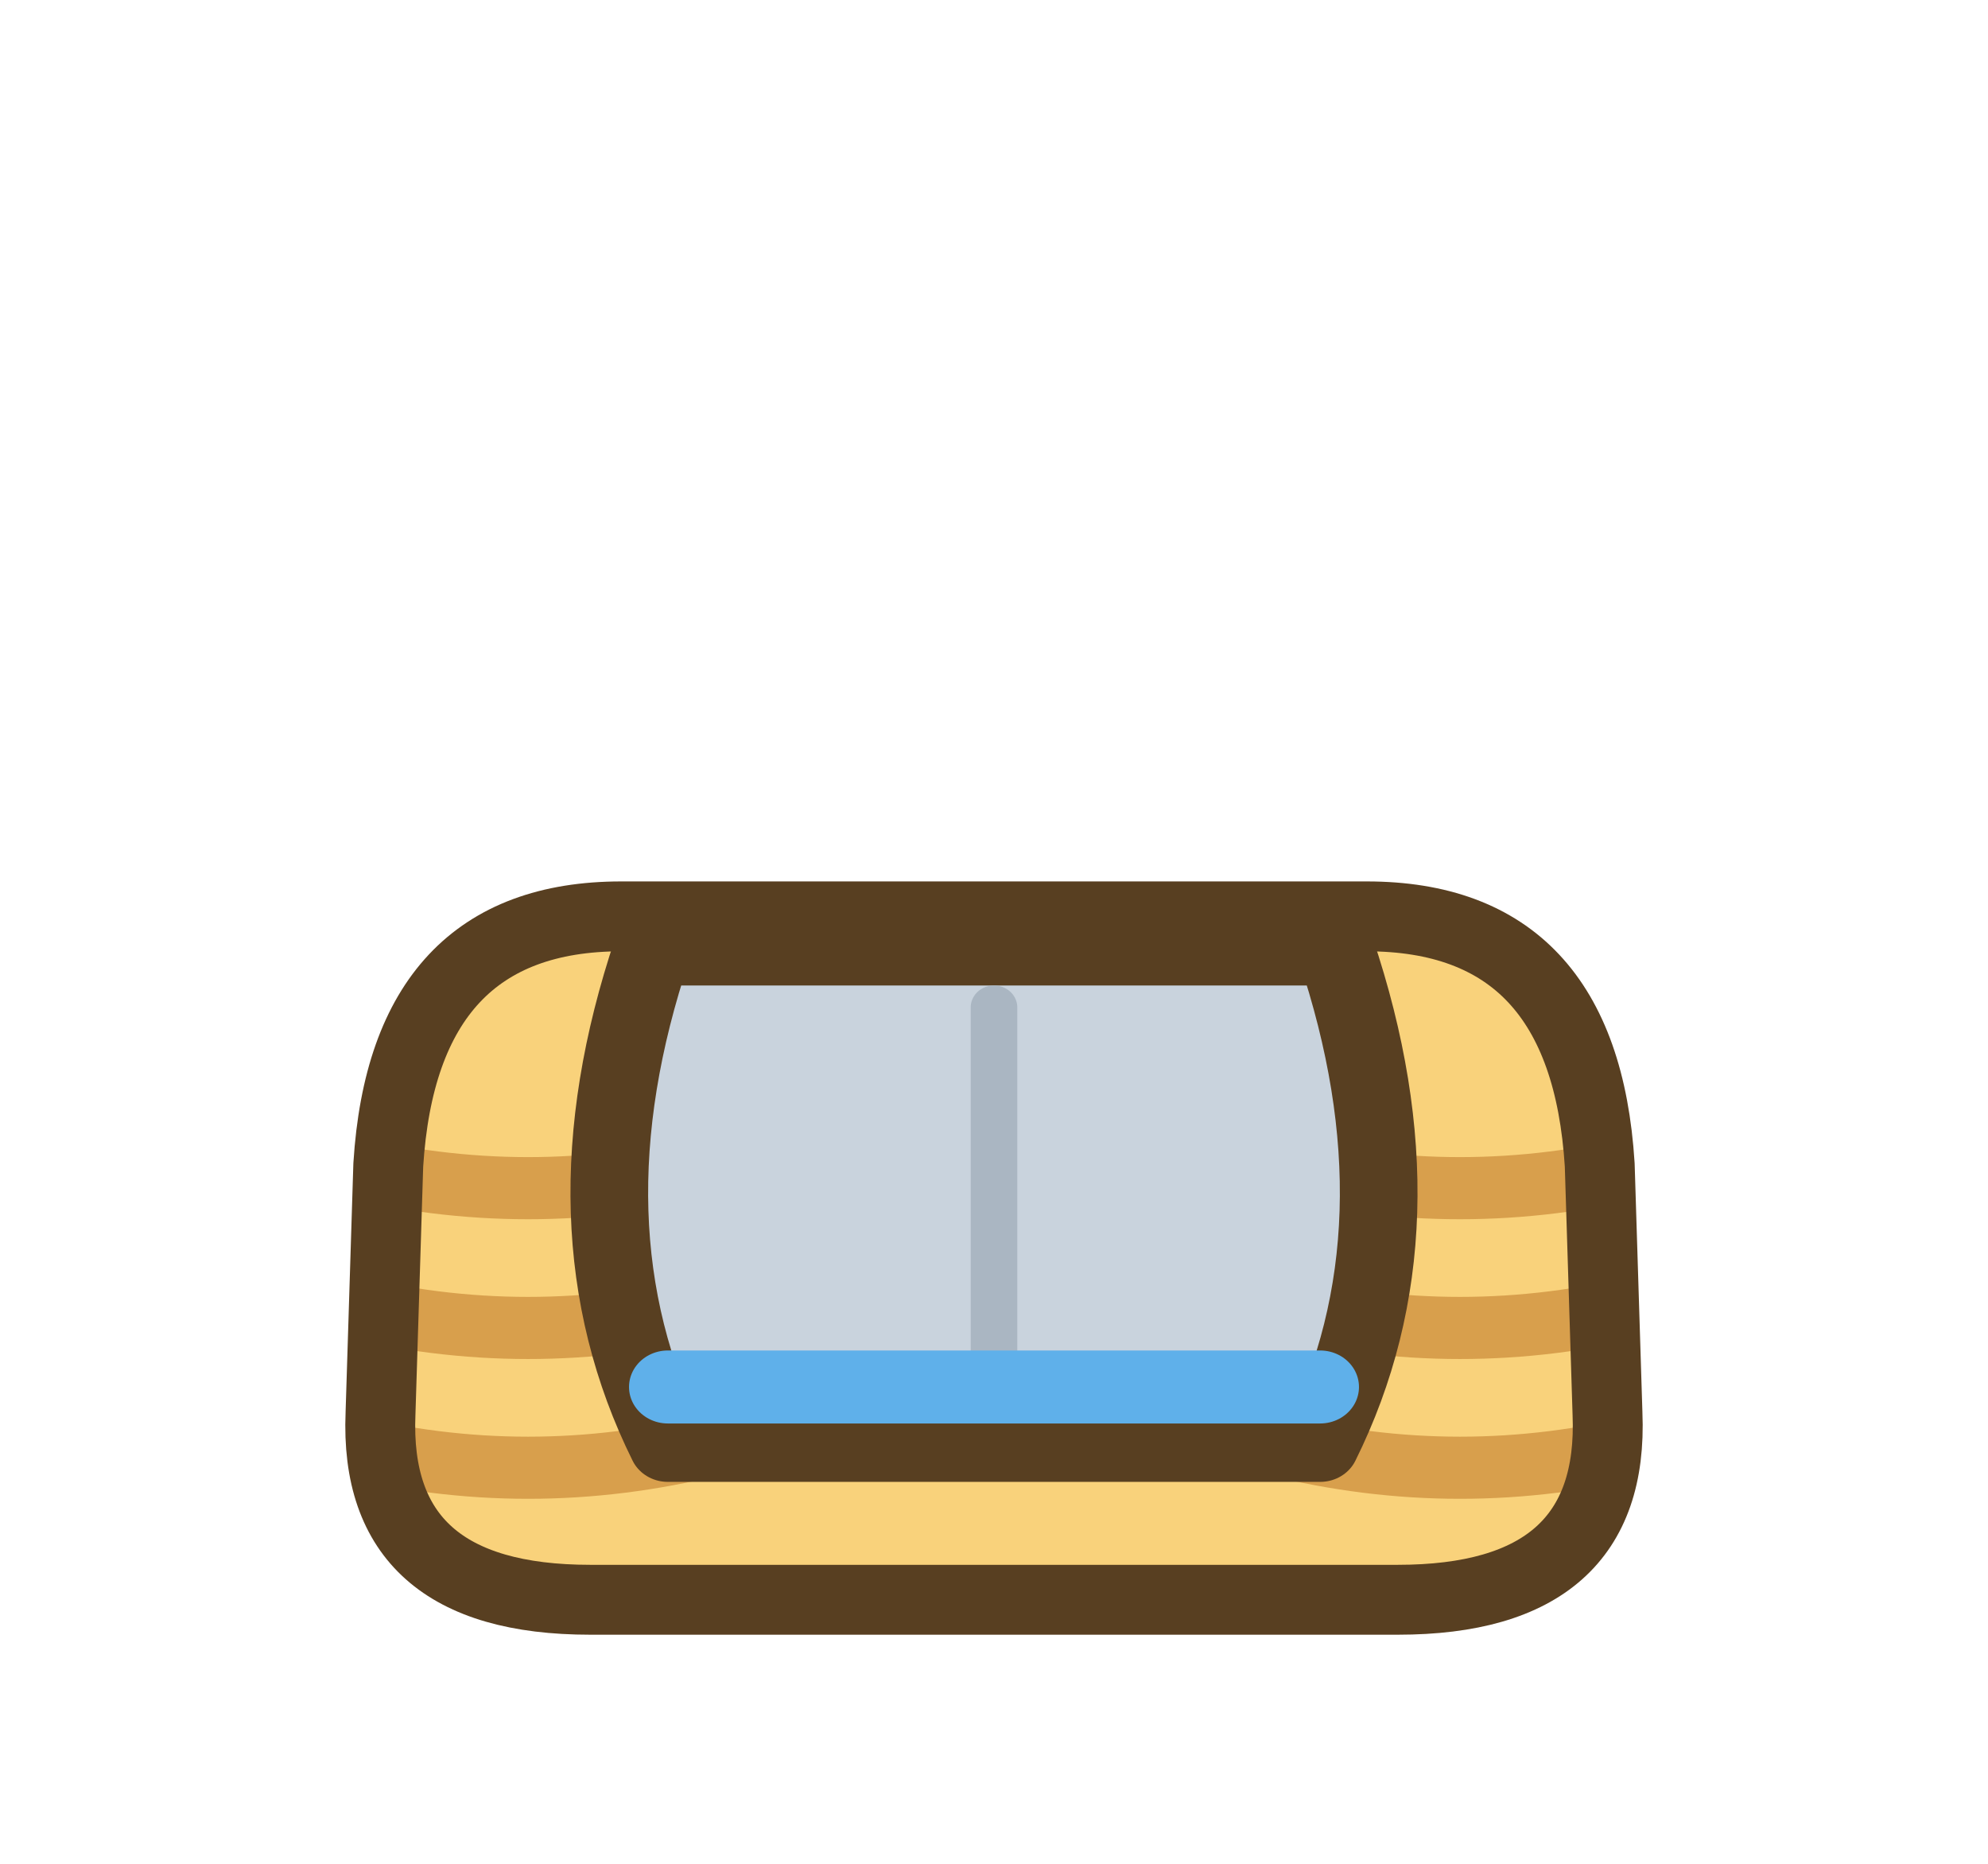
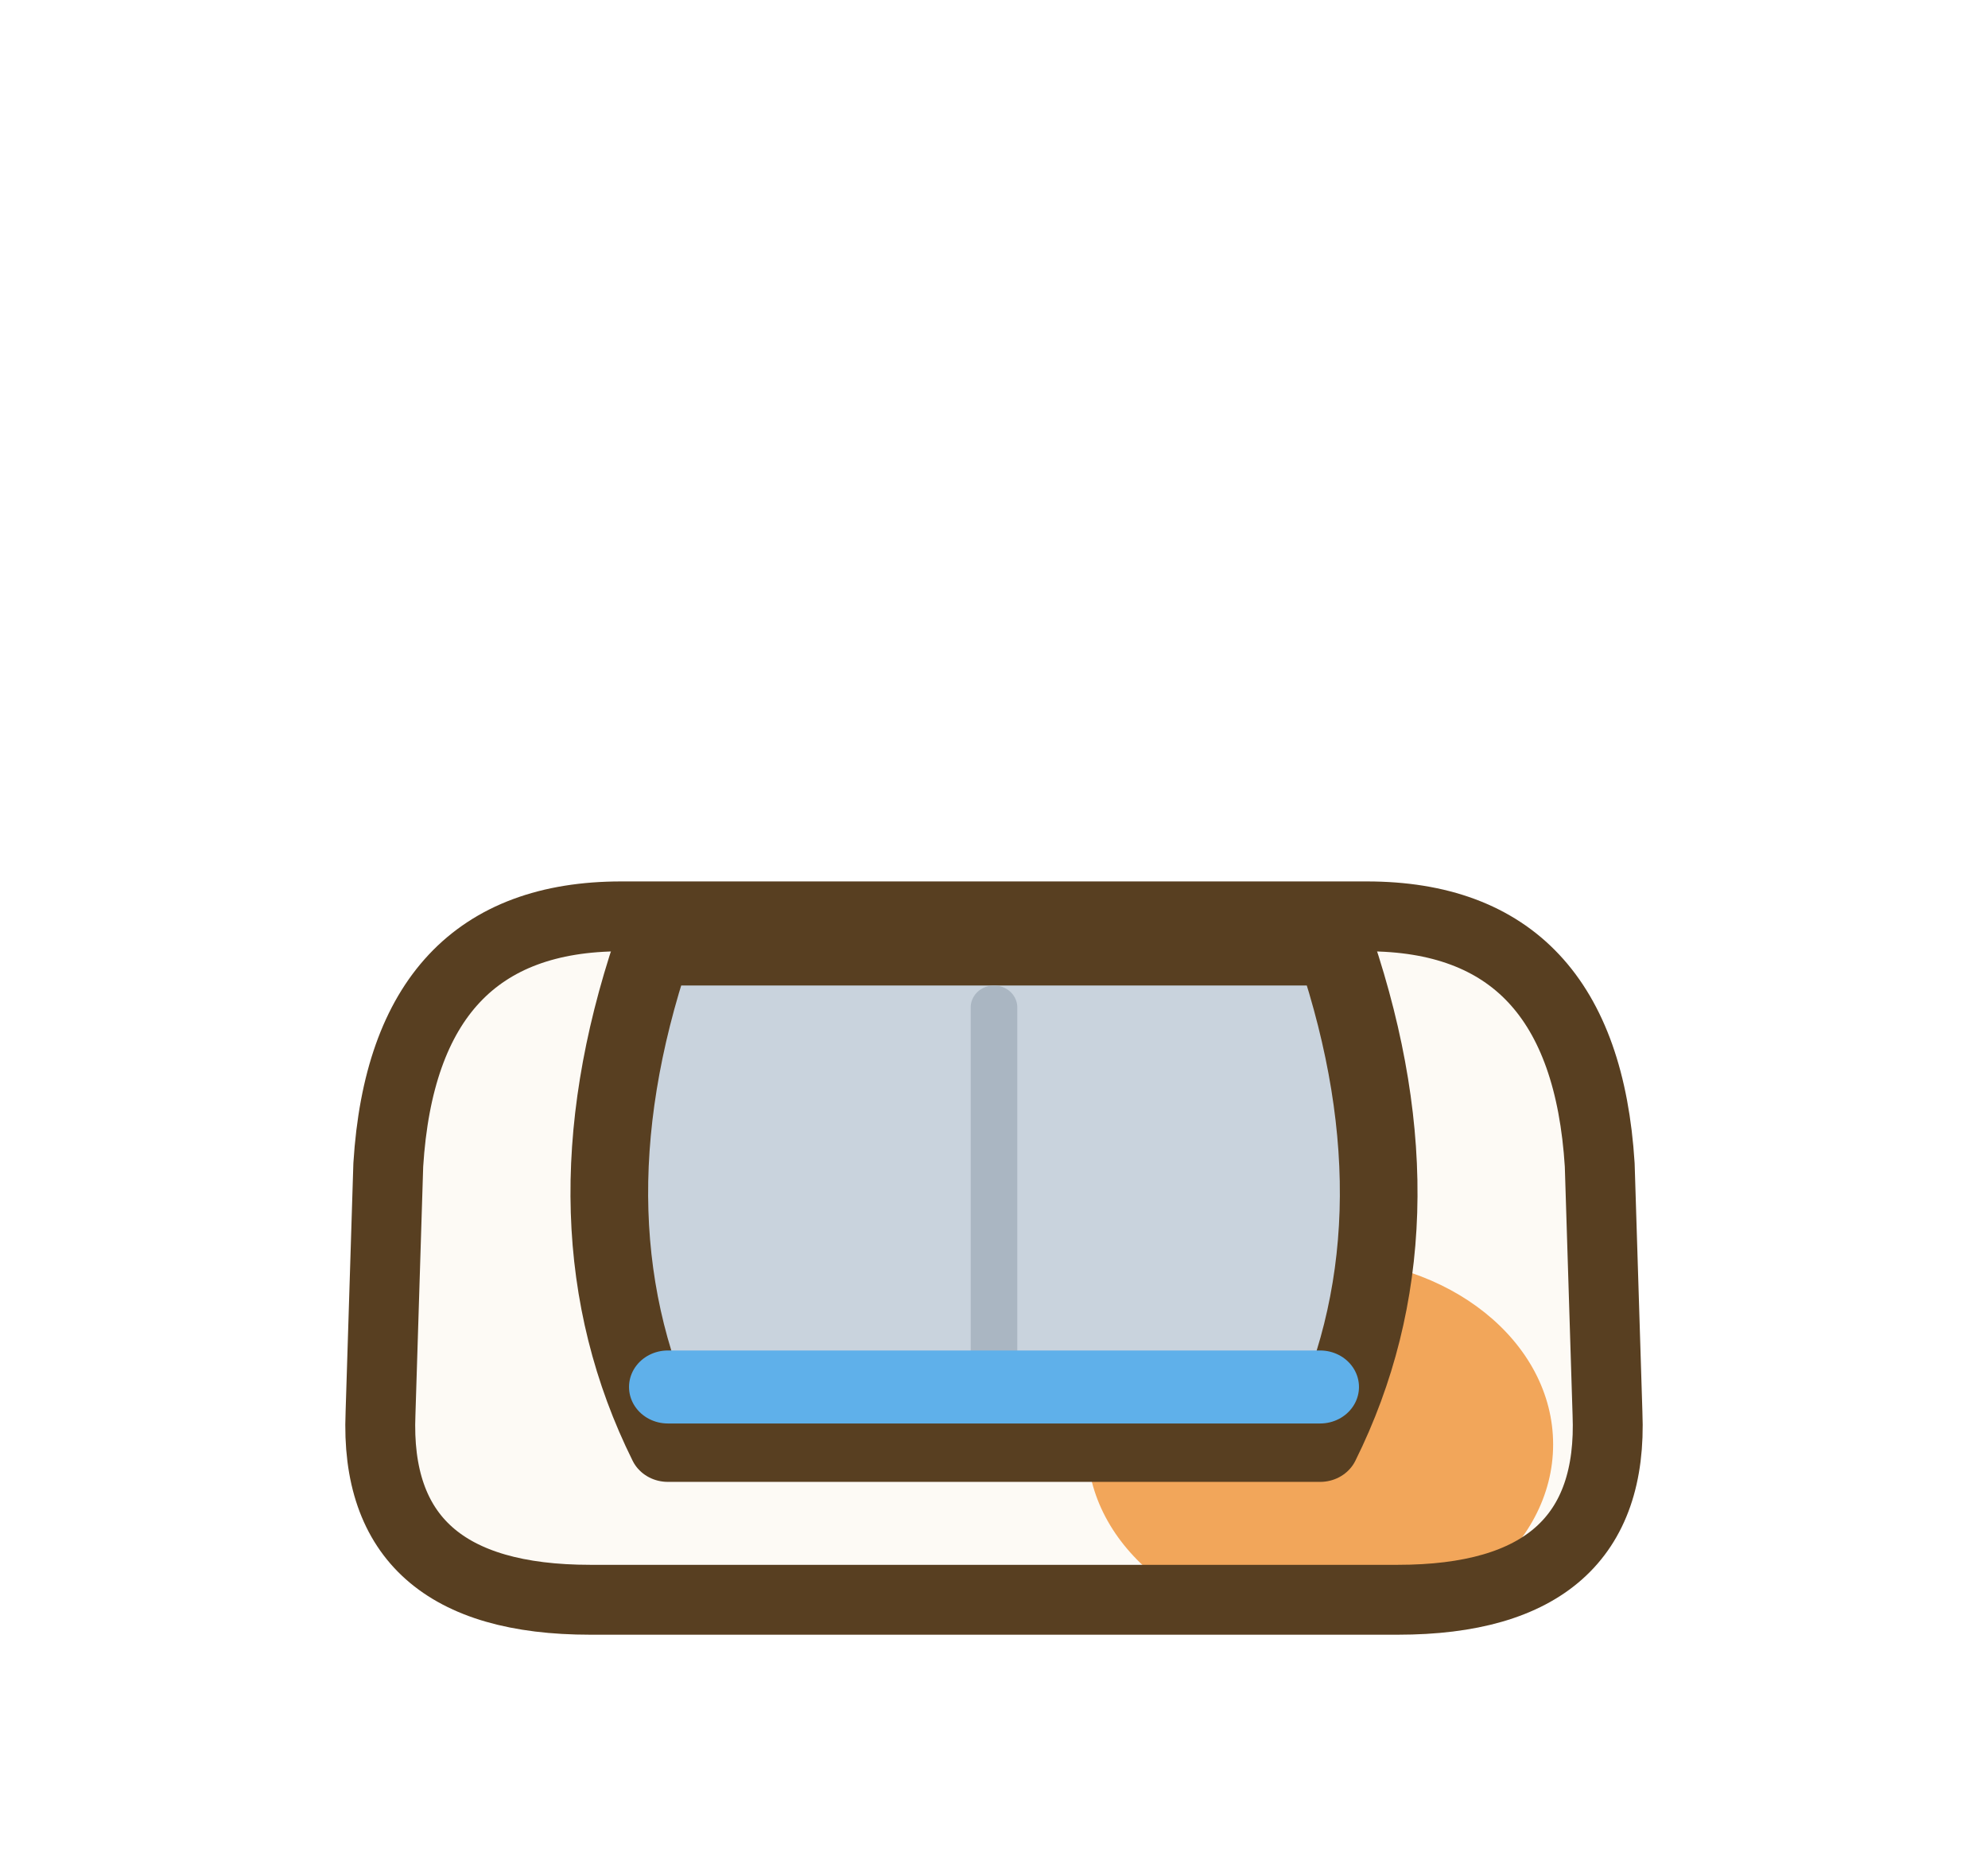
<svg xmlns="http://www.w3.org/2000/svg" width="256" height="240" viewBox="0 0 256 240">
  <defs>
    <clipPath id="body">
      <path d="M80 118 L176 118 Q204 118 206 150 L207 182 Q208 206 180 206 L76 206 Q48 206 49 182 L50 150 Q52 118 80 118 Z" />
    </clipPath>
    <clipPath id="head">
      <path d="M128 34 C196 34 214 58 214 92 C214 128 186 144 128 144 C70 144 42 128 42 92 C42 58 60 34 128 34 Z" />
    </clipPath>
  </defs>
-   <path d="M80 118 L176 118 Q204 118 206 150 L207 182 Q208 206 180 206 L76 206 Q48 206 49 182 L50 150 Q52 118 80 118 Z" fill="#f9d27b" />
+   <path d="M80 118 L176 118 Q204 118 206 150 L207 182 Q208 206 180 206 L76 206 Q48 206 49 182 L50 150 Q52 118 80 118 Z" fill="#fdfaf5" />
  <g clip-path="url(#body)">
-     <path d="M44 150 Q68 156 92 150" fill="none" stroke="#d89f4c" stroke-width="8" stroke-linecap="round" />
-     <path d="M164 150 Q188 156 212 150" fill="none" stroke="#d89f4c" stroke-width="8" stroke-linecap="round" />
-     <path d="M44 168 Q68 174 92 168" fill="none" stroke="#d89f4c" stroke-width="8" stroke-linecap="round" />
-     <path d="M164 168 Q188 174 212 168" fill="none" stroke="#d89f4c" stroke-width="8" stroke-linecap="round" />
-     <path d="M44 186 Q68 192 92 186" fill="none" stroke="#d89f4c" stroke-width="8" stroke-linecap="round" />
-     <path d="M164 186 Q188 192 212 186" fill="none" stroke="#d89f4c" stroke-width="8" stroke-linecap="round" />
+     <path d="M140 186 A30 24 0 1 0 200 186 A30 24 0 1 0 140 186 Z" fill="#f2a65a" />
  </g>
  <g clip-path="url(#body)">
    <g transform="translate(0 0) scale(1 0.94)">
      <path d="M84 130 L172 130 Q184 168 170 198 L86 198 Q72 168 84 130 Z" fill="#c9d3dd" stroke="#583f21" stroke-width="10" stroke-linejoin="round" stroke-linecap="round" />
      <path d="M128 138 L128 186" stroke="#aab6c2" stroke-width="6" stroke-linecap="round" />
      <path d="M86 190 L170 190" stroke="#5fb0ea" stroke-width="10" stroke-linecap="round" />
    </g>
  </g>
  <path d="M80 118 L176 118 Q204 118 206 150 L207 182 Q208 206 180 206 L76 206 Q48 206 49 182 L50 150 Q52 118 80 118 Z" fill="none" stroke="#583f21" stroke-width="9" stroke-linejoin="round" stroke-linecap="round" />
</svg>
